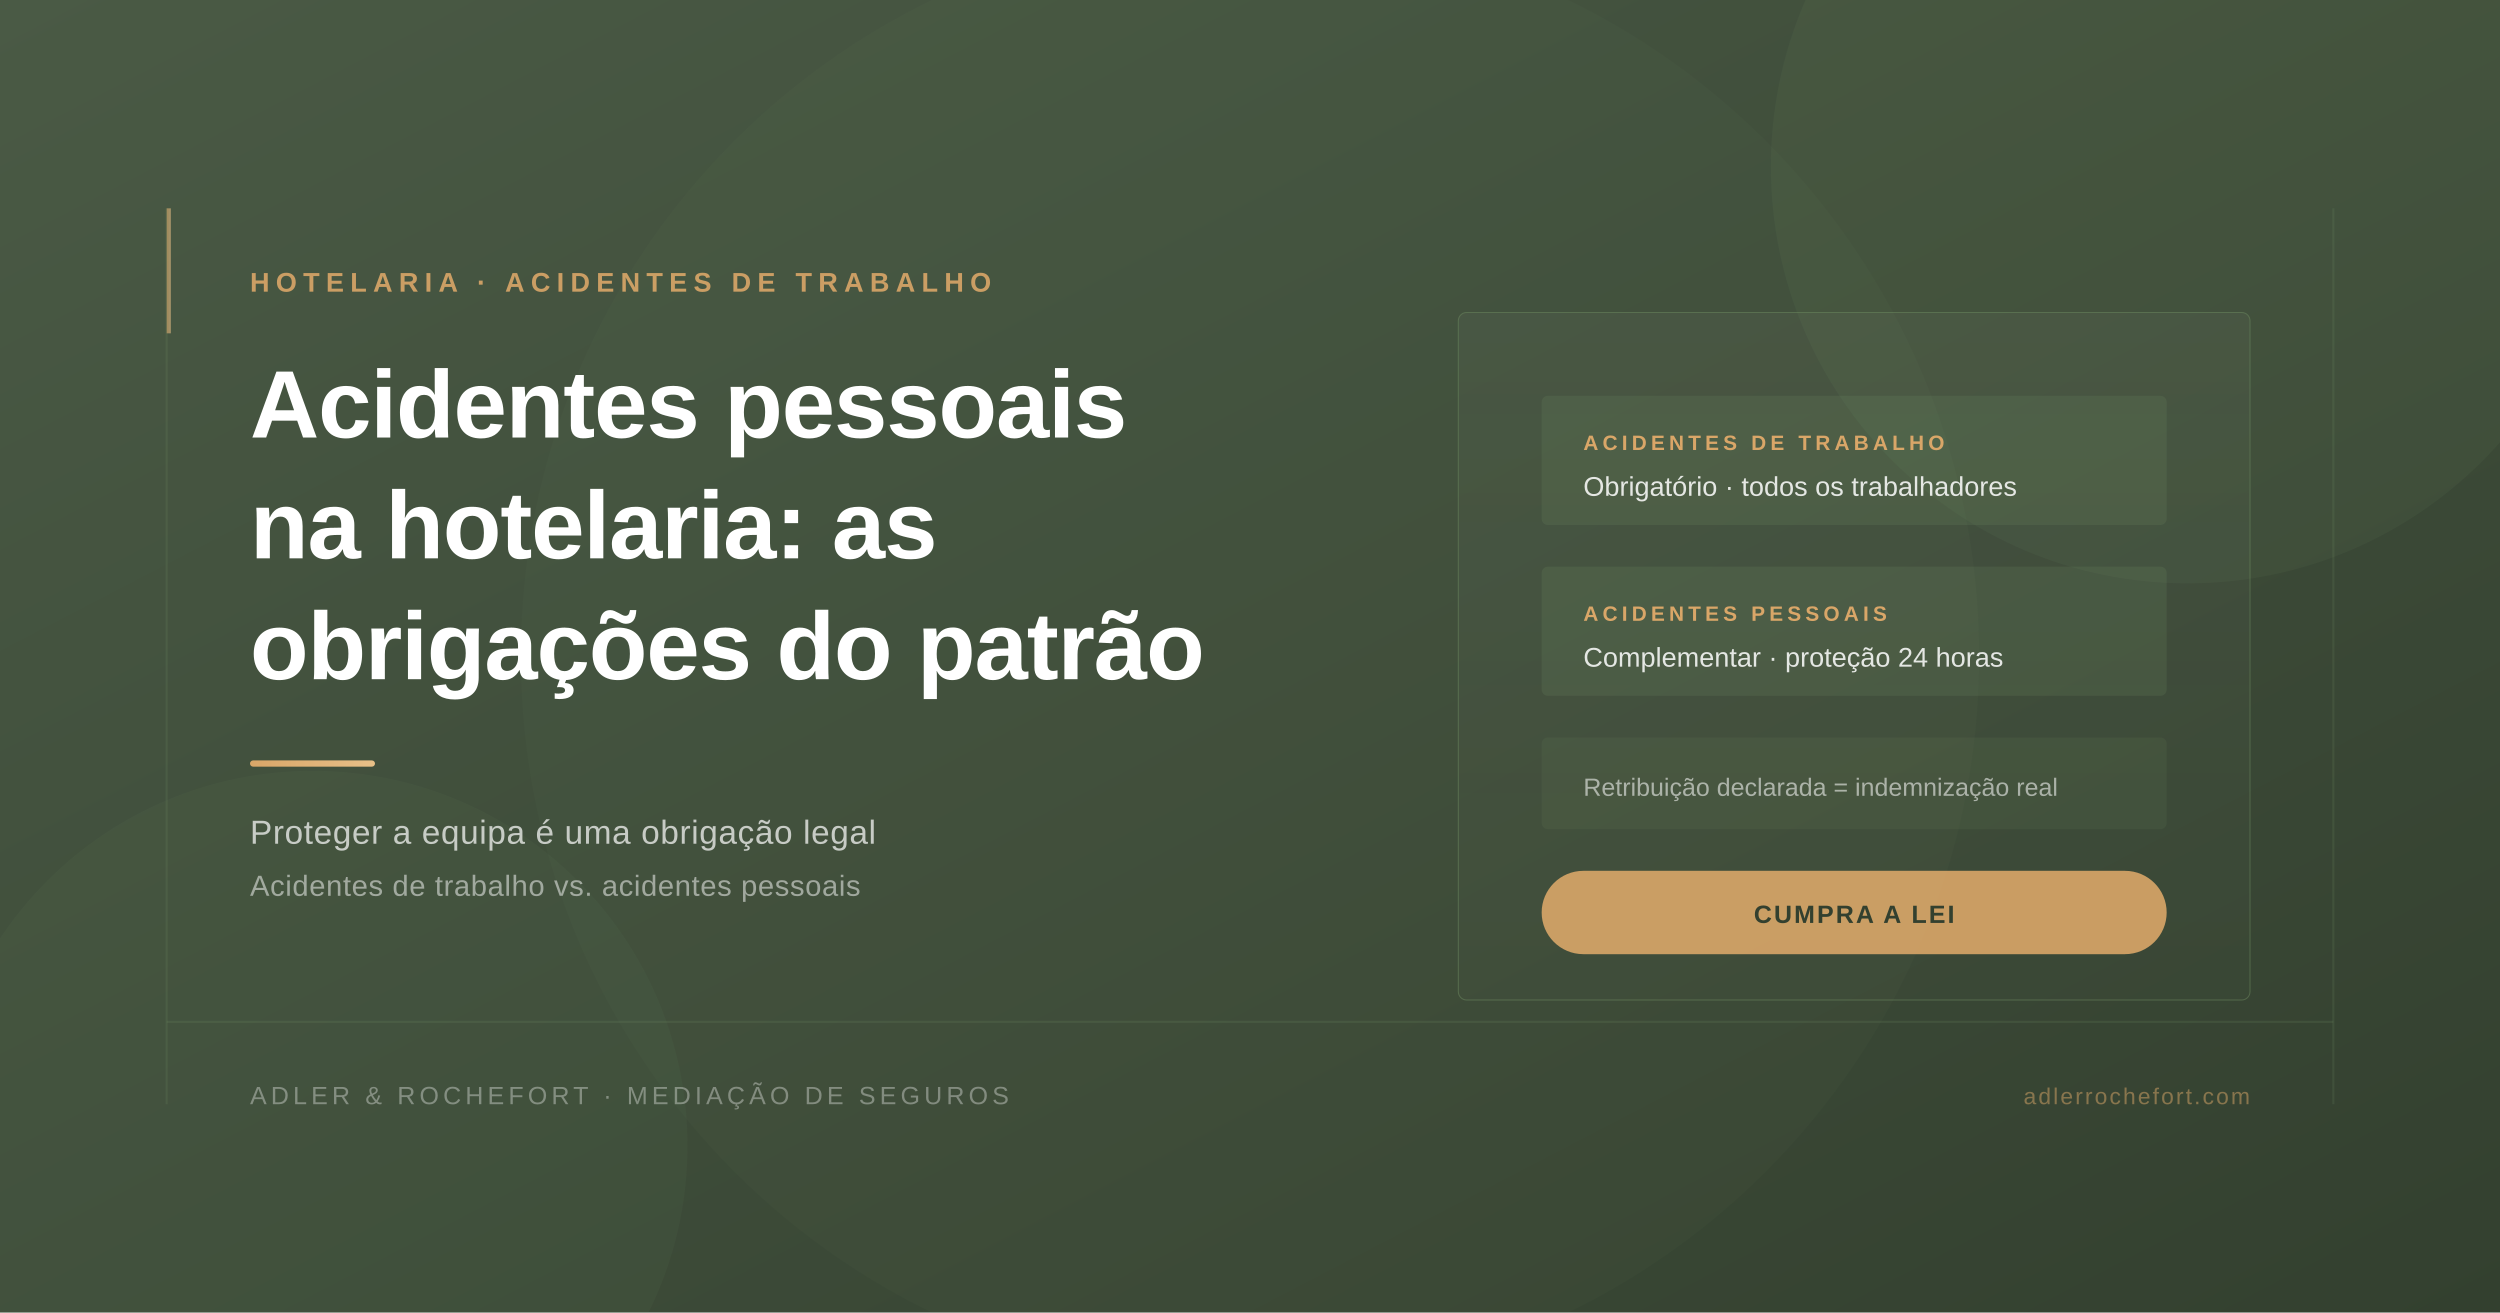
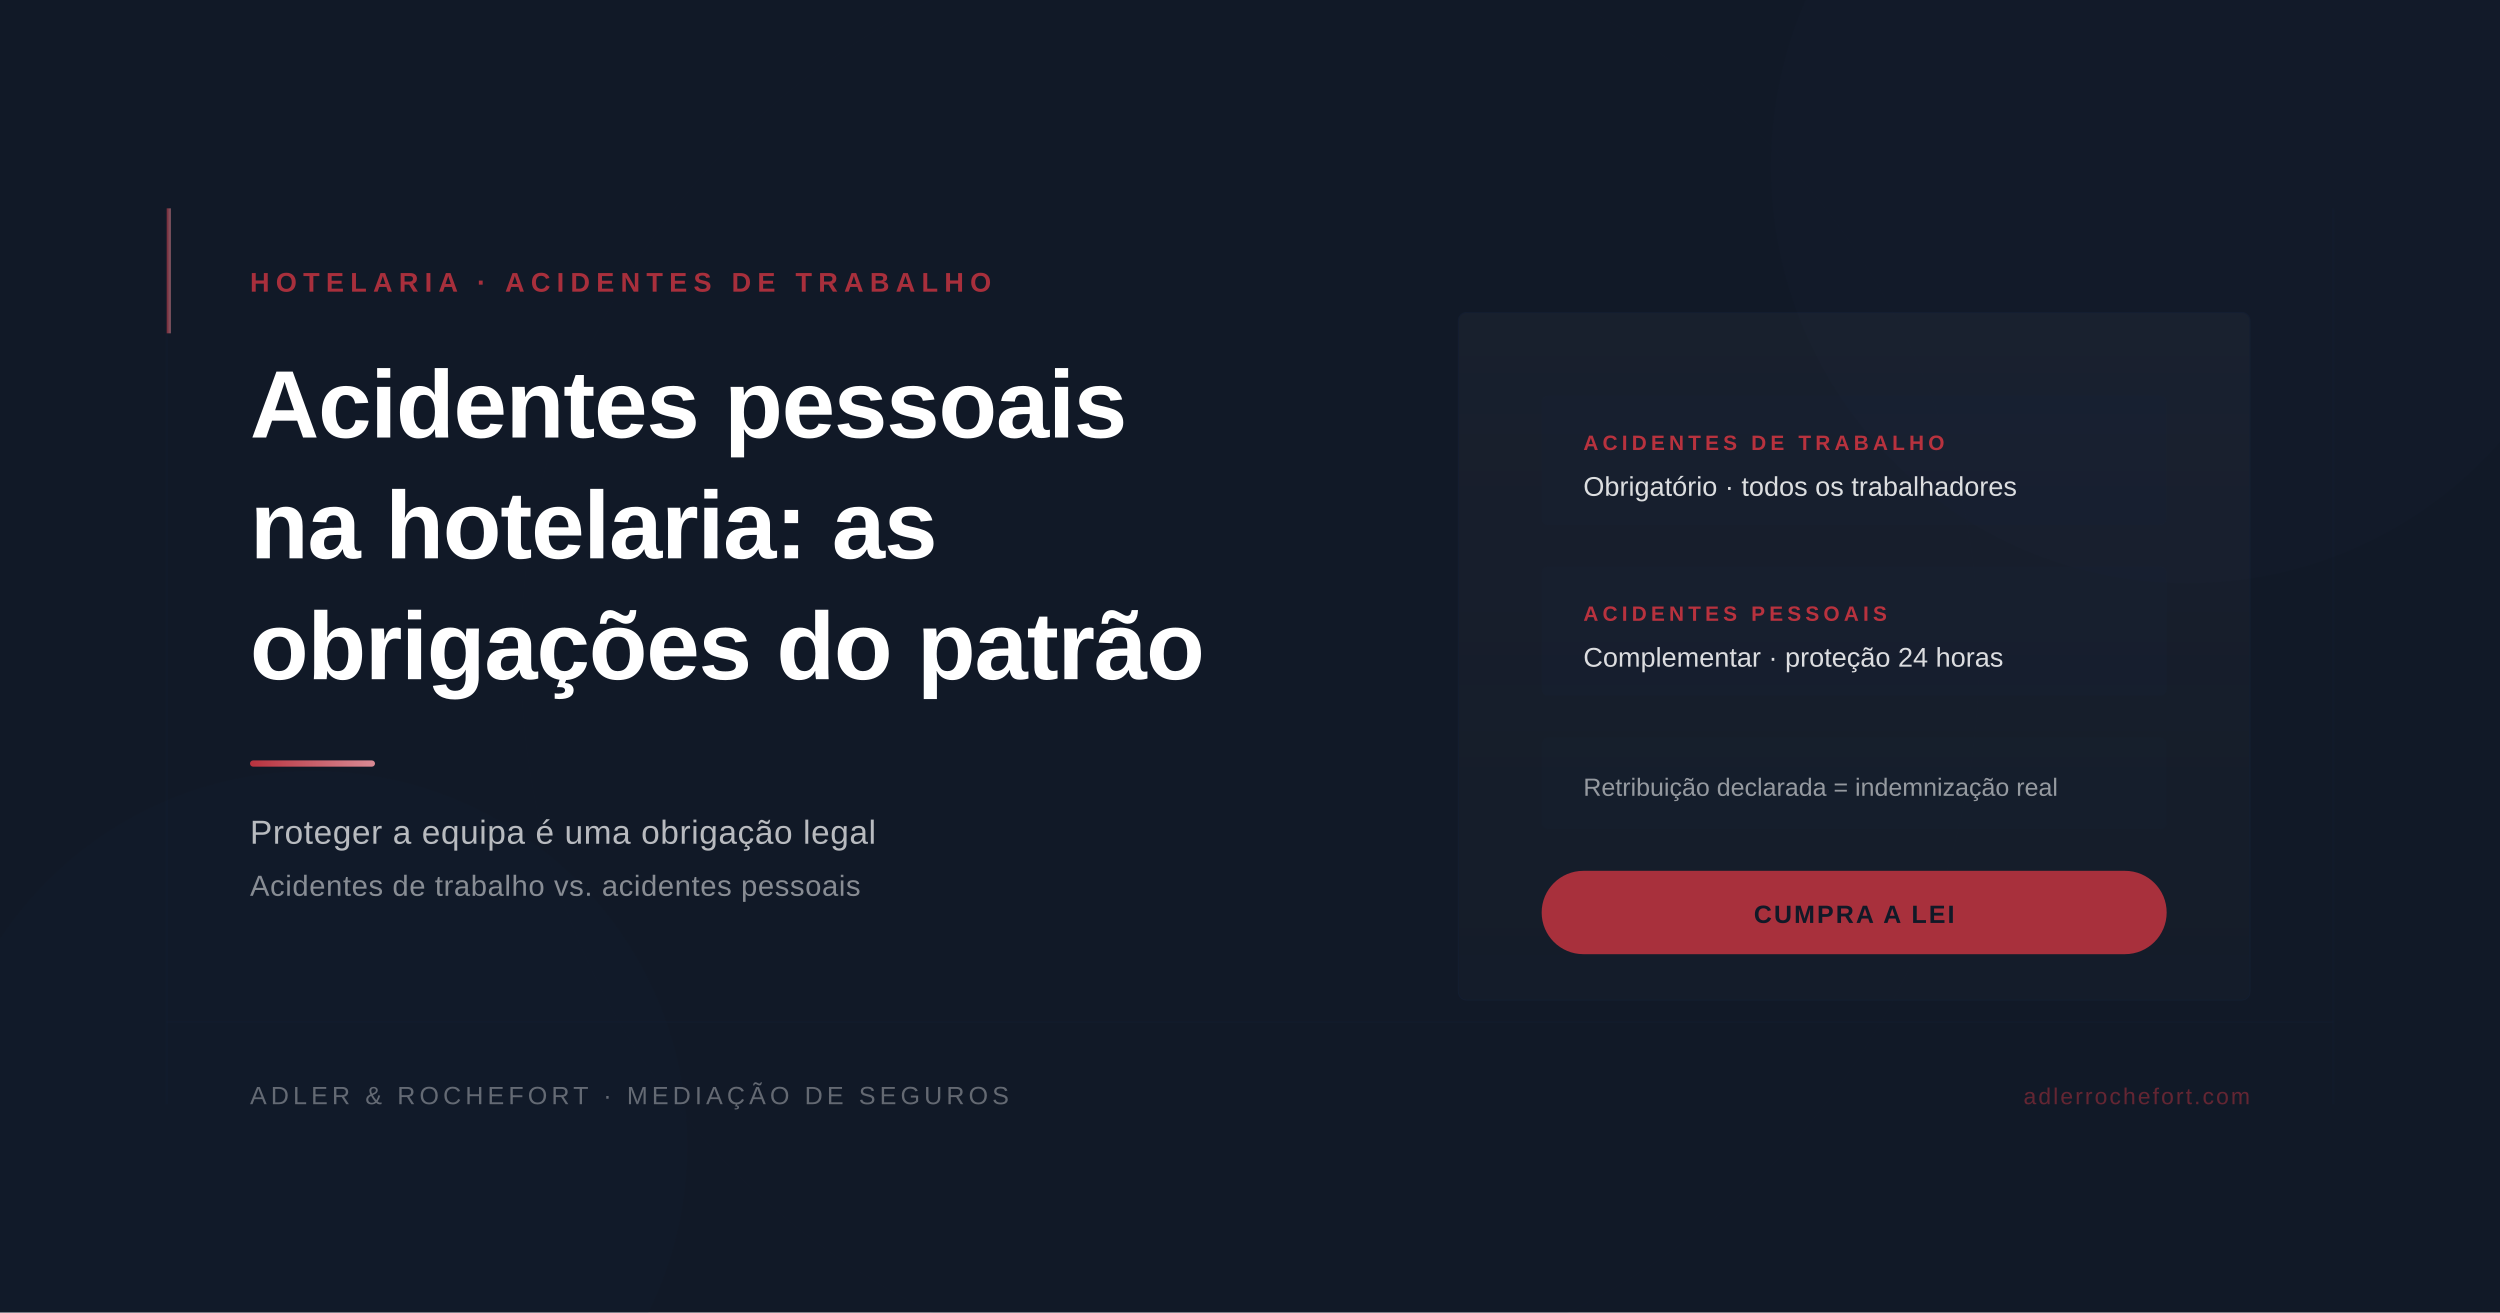
<svg xmlns="http://www.w3.org/2000/svg" viewBox="0 0 1200 630" width="1200" height="630">
  <defs>
    <linearGradient id="bg" x1="0%" y1="0%" x2="100%" y2="100%">
-       <stop offset="0%" style="stop-color:#4A5A45;stop-opacity:1" />
-       <stop offset="100%" style="stop-color:#33402F;stop-opacity:1" />
+       <stop offset="0%" style="stop-color:#111927;stop-opacity:1" />
+       <stop offset="100%" style="stop-color:#111927;stop-opacity:1" />
    </linearGradient>
    <linearGradient id="accent" x1="0%" y1="0%" x2="100%" y2="0%">
-       <stop offset="0%" style="stop-color:#D9A668;stop-opacity:1" />
-       <stop offset="100%" style="stop-color:#E8C088;stop-opacity:1" />
+       <stop offset="0%" style="stop-color:#B8323E;stop-opacity:1" />
+       <stop offset="100%" style="stop-color:#D98A94;stop-opacity:1" />
    </linearGradient>
    <linearGradient id="cardBg" x1="0%" y1="0%" x2="0%" y2="100%">
-       <stop offset="0%" style="stop-color:#FAF7EE;stop-opacity:0.08" />
-       <stop offset="100%" style="stop-color:#FAF7EE;stop-opacity:0.03" />
+       <stop offset="0%" style="stop-color:#F5F1E8;stop-opacity:0.08" />
+       <stop offset="100%" style="stop-color:#F5F1E8;stop-opacity:0.03" />
    </linearGradient>
  </defs>
  <rect width="1200" height="630" fill="url(#bg)" />
-   <circle cx="1050" cy="80" r="200" fill="#7A9A6B" opacity="0.08" />
-   <circle cx="150" cy="550" r="180" fill="#7A9A6B" opacity="0.06" />
-   <circle cx="600" cy="315" r="350" fill="#7A9A6B" opacity="0.04" />
-   <line x1="80" y1="100" x2="80" y2="530" stroke="#7A9A6B" stroke-width="1" opacity="0.15" />
-   <line x1="1120" y1="100" x2="1120" y2="530" stroke="#7A9A6B" stroke-width="1" opacity="0.15" />
+   <circle cx="1050" cy="80" r="200" fill="#17243D" opacity="0.08" />
+   <circle cx="150" cy="550" r="180" fill="#17243D" opacity="0.06" />
+   <circle cx="600" cy="315" r="350" fill="#17243D" opacity="0.04" />
+   <line x1="80" y1="100" x2="80" y2="530" stroke="#17243D" stroke-width="1" opacity="0.15" />
+   <line x1="1120" y1="100" x2="1120" y2="530" stroke="#17243D" stroke-width="1" opacity="0.15" />
  <rect x="80" y="100" width="2" height="60" fill="url(#accent)" opacity="0.6" />
-   <text x="120" y="140" font-family="'Montserrat', 'Segoe UI', Arial, sans-serif" font-size="13" font-weight="700" letter-spacing="3" fill="#D9A668" opacity="0.9">HOTELARIA · ACIDENTES DE TRABALHO</text>
+   <text x="120" y="140" font-family="'Montserrat', 'Segoe UI', Arial, sans-serif" font-size="13" font-weight="700" letter-spacing="3" fill="#B8323E" opacity="0.9">HOTELARIA · ACIDENTES DE TRABALHO</text>
  <text x="120" y="210" font-family="'Montserrat', 'Segoe UI', Arial, sans-serif" font-size="46" font-weight="700" fill="#FFFFFF" letter-spacing="-0.5">
    <tspan x="120" dy="0">Acidentes pessoais</tspan>
    <tspan x="120" dy="58">na hotelaria: as</tspan>
    <tspan x="120" dy="58">obrigações do patrão</tspan>
  </text>
  <rect x="120" y="365" width="60" height="3" fill="url(#accent)" rx="1.5" />
  <text x="120" y="405" font-family="'Montserrat', 'Segoe UI', Arial, sans-serif" font-size="16" fill="#FFFFFF" opacity="0.7" letter-spacing="0.3">
    <tspan x="120" dy="0">Proteger a equipa é uma obrigação legal</tspan>
  </text>
  <text x="120" y="430" font-family="'Montserrat', 'Segoe UI', Arial, sans-serif" font-size="14" fill="#FFFFFF" opacity="0.5" letter-spacing="0.3">
    <tspan x="120" dy="0">Acidentes de trabalho vs. acidentes pessoais</tspan>
  </text>
  <g transform="translate(700, 150)">
-     <rect x="0" y="0" width="380" height="330" rx="4" fill="url(#cardBg)" stroke="#7A9A6B" stroke-width="0.5" opacity="0.4" />
+     <rect x="0" y="0" width="380" height="330" rx="4" fill="url(#cardBg)" stroke="#17243D" stroke-width="0.5" opacity="0.4" />
    <g transform="translate(40, 40)">
-       <rect width="300" height="62" rx="3" fill="#7A9A6B" opacity="0.15" />
-       <text x="20" y="26" font-family="'Montserrat', 'Segoe UI', Arial, sans-serif" font-size="10" font-weight="600" fill="#D9A668" letter-spacing="2">ACIDENTES DE TRABALHO</text>
+       <rect width="300" height="62" rx="3" fill="#17243D" opacity="0.15" />
+       <text x="20" y="26" font-family="'Montserrat', 'Segoe UI', Arial, sans-serif" font-size="10" font-weight="600" fill="#B8323E" letter-spacing="2">ACIDENTES DE TRABALHO</text>
      <text x="20" y="48" font-family="'Montserrat', 'Segoe UI', Arial, sans-serif" font-size="13" font-weight="500" fill="#FFFFFF" opacity="0.85">Obrigatório · todos os trabalhadores</text>
    </g>
    <g transform="translate(40, 122)">
-       <rect width="300" height="62" rx="3" fill="#7A9A6B" opacity="0.15" />
-       <text x="20" y="26" font-family="'Montserrat', 'Segoe UI', Arial, sans-serif" font-size="10" font-weight="600" fill="#D9A668" letter-spacing="2">ACIDENTES PESSOAIS</text>
+       <rect width="300" height="62" rx="3" fill="#17243D" opacity="0.15" />
+       <text x="20" y="26" font-family="'Montserrat', 'Segoe UI', Arial, sans-serif" font-size="10" font-weight="600" fill="#B8323E" letter-spacing="2">ACIDENTES PESSOAIS</text>
      <text x="20" y="48" font-family="'Montserrat', 'Segoe UI', Arial, sans-serif" font-size="13" font-weight="500" fill="#FFFFFF" opacity="0.85">Complementar · proteção 24 horas</text>
    </g>
    <g transform="translate(40, 204)">
-       <rect width="300" height="44" rx="3" fill="#7A9A6B" opacity="0.10" />
+       <rect width="300" height="44" rx="3" fill="#17243D" opacity="0.10" />
      <text x="20" y="28" font-family="'Montserrat', 'Segoe UI', Arial, sans-serif" font-size="12" font-weight="400" fill="#FFFFFF" opacity="0.55">Retribuição declarada = indemnização real</text>
    </g>
    <g transform="translate(40, 268)">
-       <rect width="300" height="40" rx="20" fill="#D9A668" opacity="0.9" />
-       <text x="150" y="25" font-family="'Montserrat', 'Segoe UI', Arial, sans-serif" font-size="12" font-weight="700" fill="#33402F" text-anchor="middle" letter-spacing="1">CUMPRA A LEI</text>
+       <rect width="300" height="40" rx="20" fill="#B8323E" opacity="0.9" />
+       <text x="150" y="25" font-family="'Montserrat', 'Segoe UI', Arial, sans-serif" font-size="12" font-weight="700" fill="#111927" text-anchor="middle" letter-spacing="1">CUMPRA A LEI</text>
    </g>
  </g>
-   <rect x="80" y="490" width="1040" height="1" fill="#7A9A6B" opacity="0.15" />
+   <rect x="80" y="490" width="1040" height="1" fill="#17243D" opacity="0.15" />
  <text x="120" y="530" font-family="'Montserrat', 'Segoe UI', Arial, sans-serif" font-size="12" fill="#FFFFFF" opacity="0.35" letter-spacing="2">ADLER &amp; ROCHEFORT · MEDIAÇÃO DE SEGUROS</text>
-   <text x="1080" y="530" font-family="'Montserrat', 'Segoe UI', Arial, sans-serif" font-size="11" fill="#D9A668" opacity="0.5" letter-spacing="1" text-anchor="end">adlerrochefort.com</text>
+   <text x="1080" y="530" font-family="'Montserrat', 'Segoe UI', Arial, sans-serif" font-size="11" fill="#B8323E" opacity="0.5" letter-spacing="1" text-anchor="end">adlerrochefort.com</text>
</svg>
